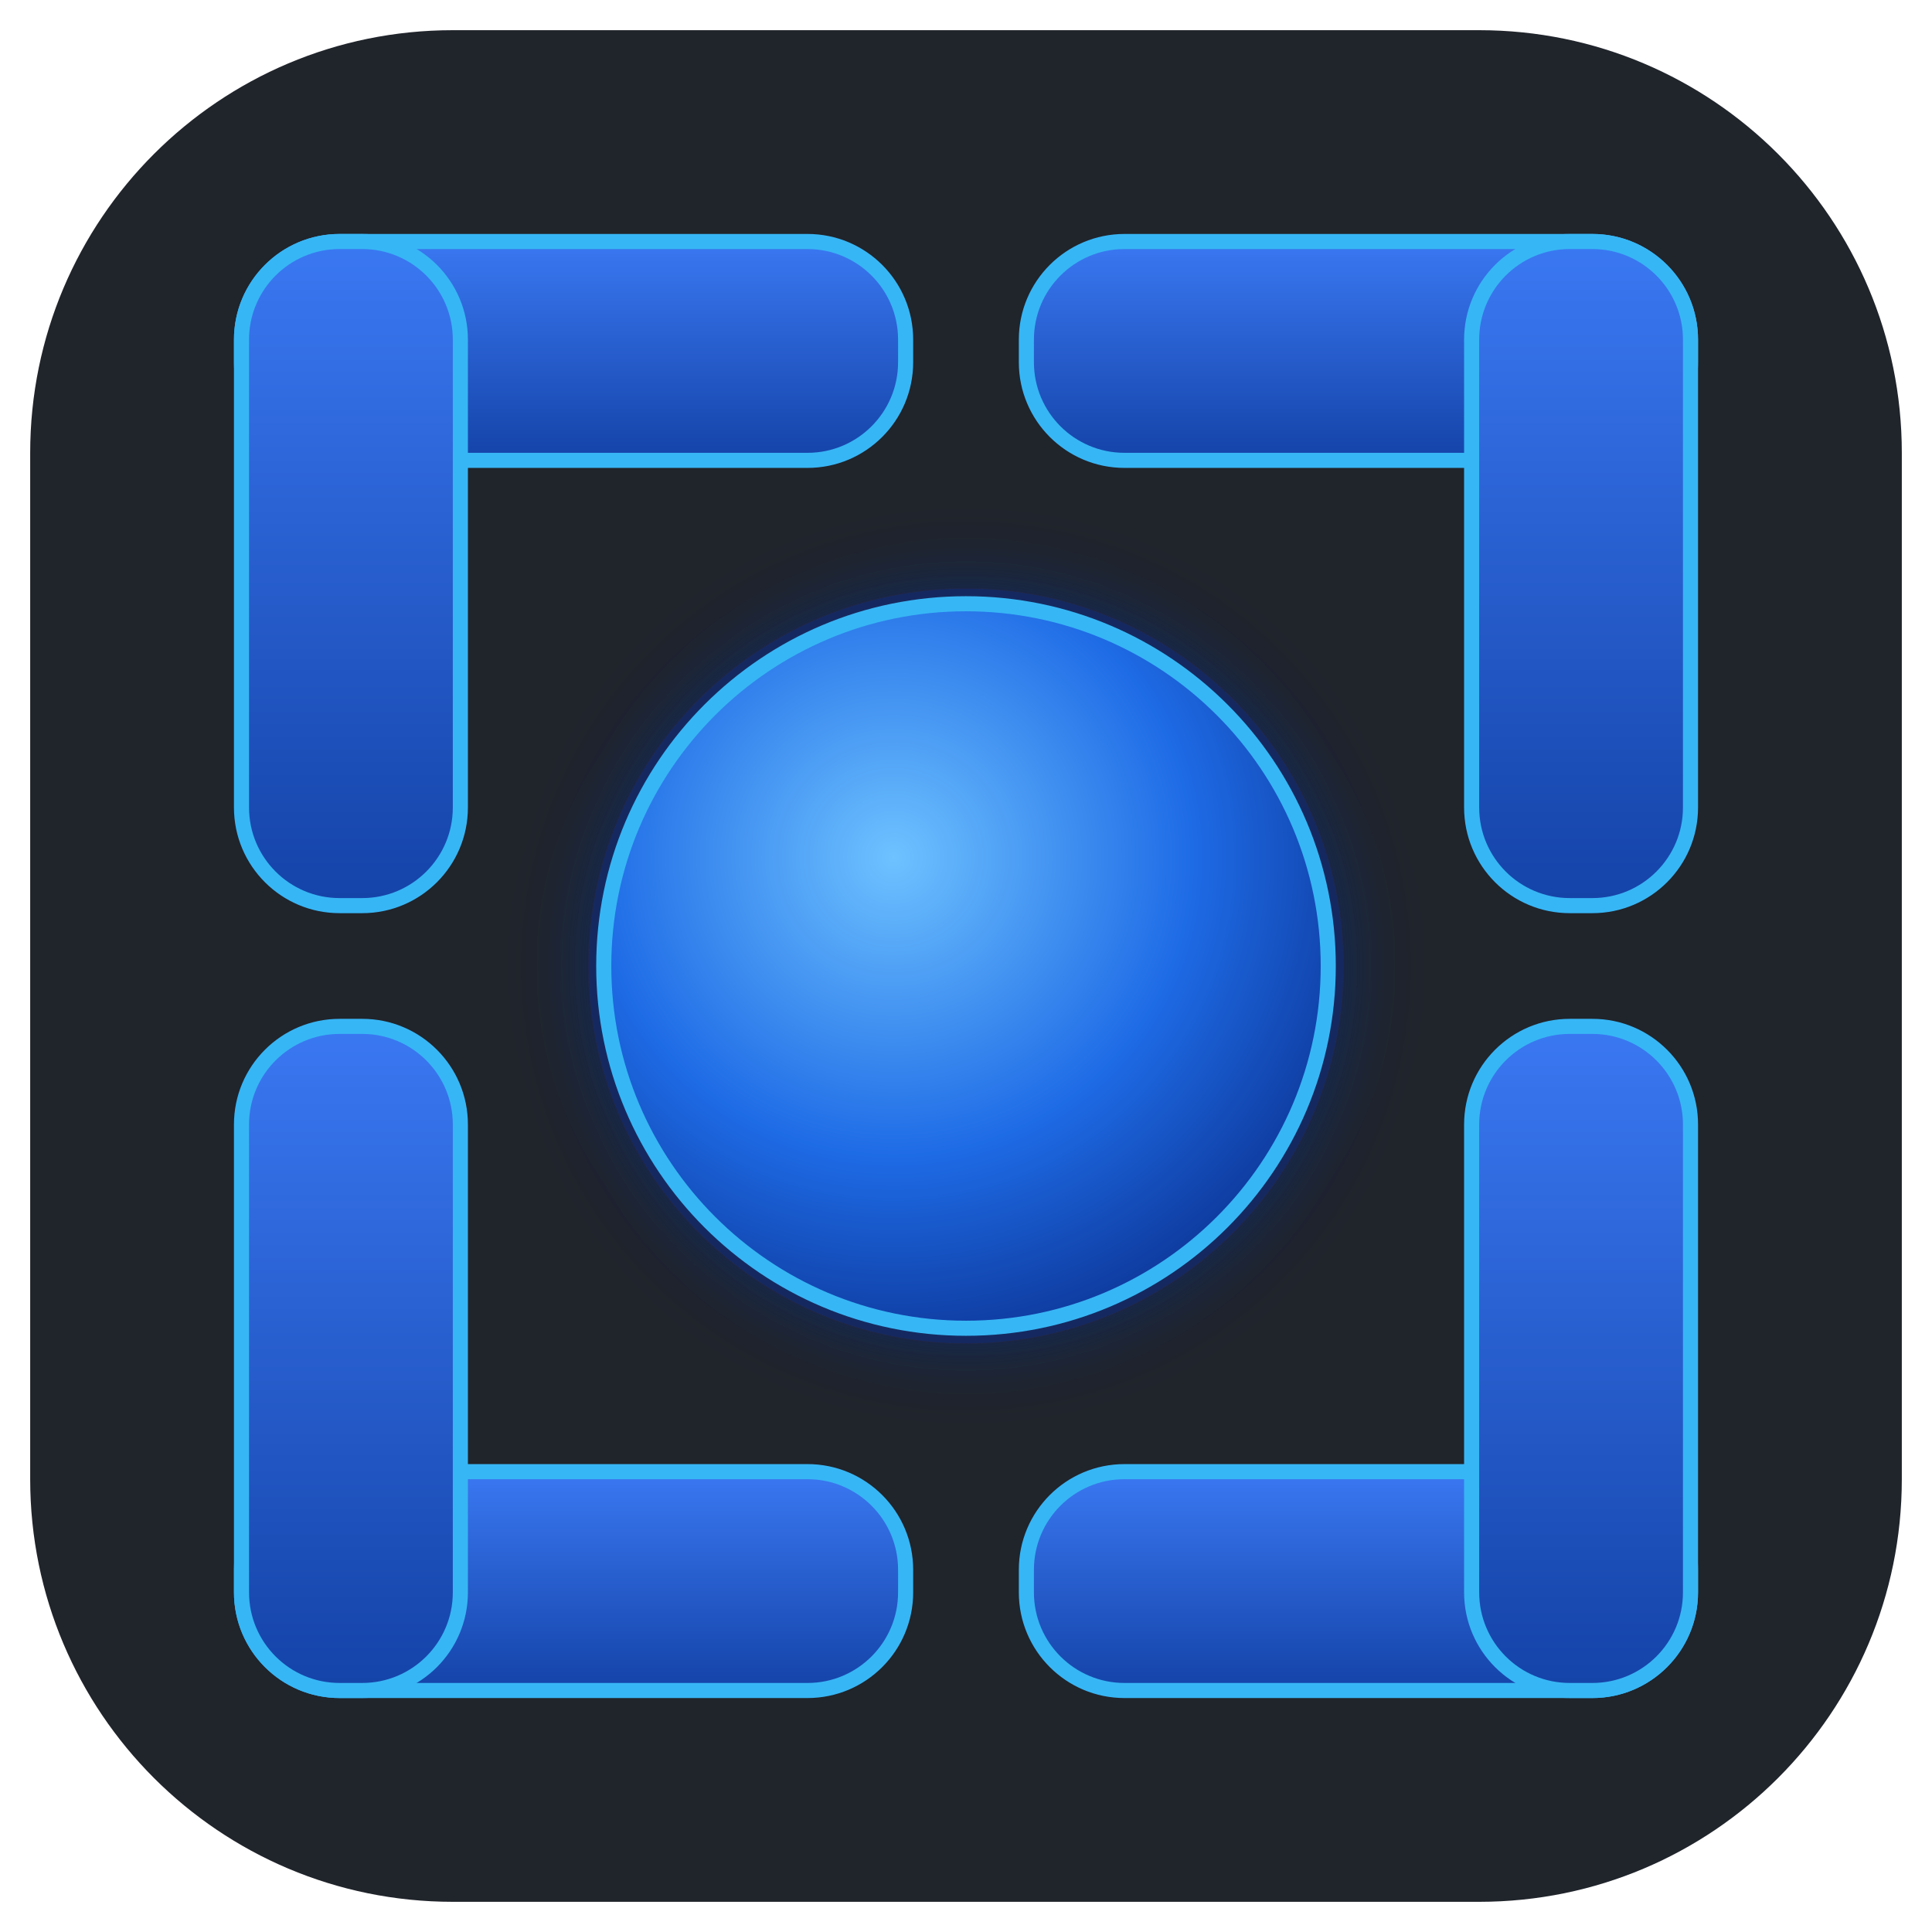
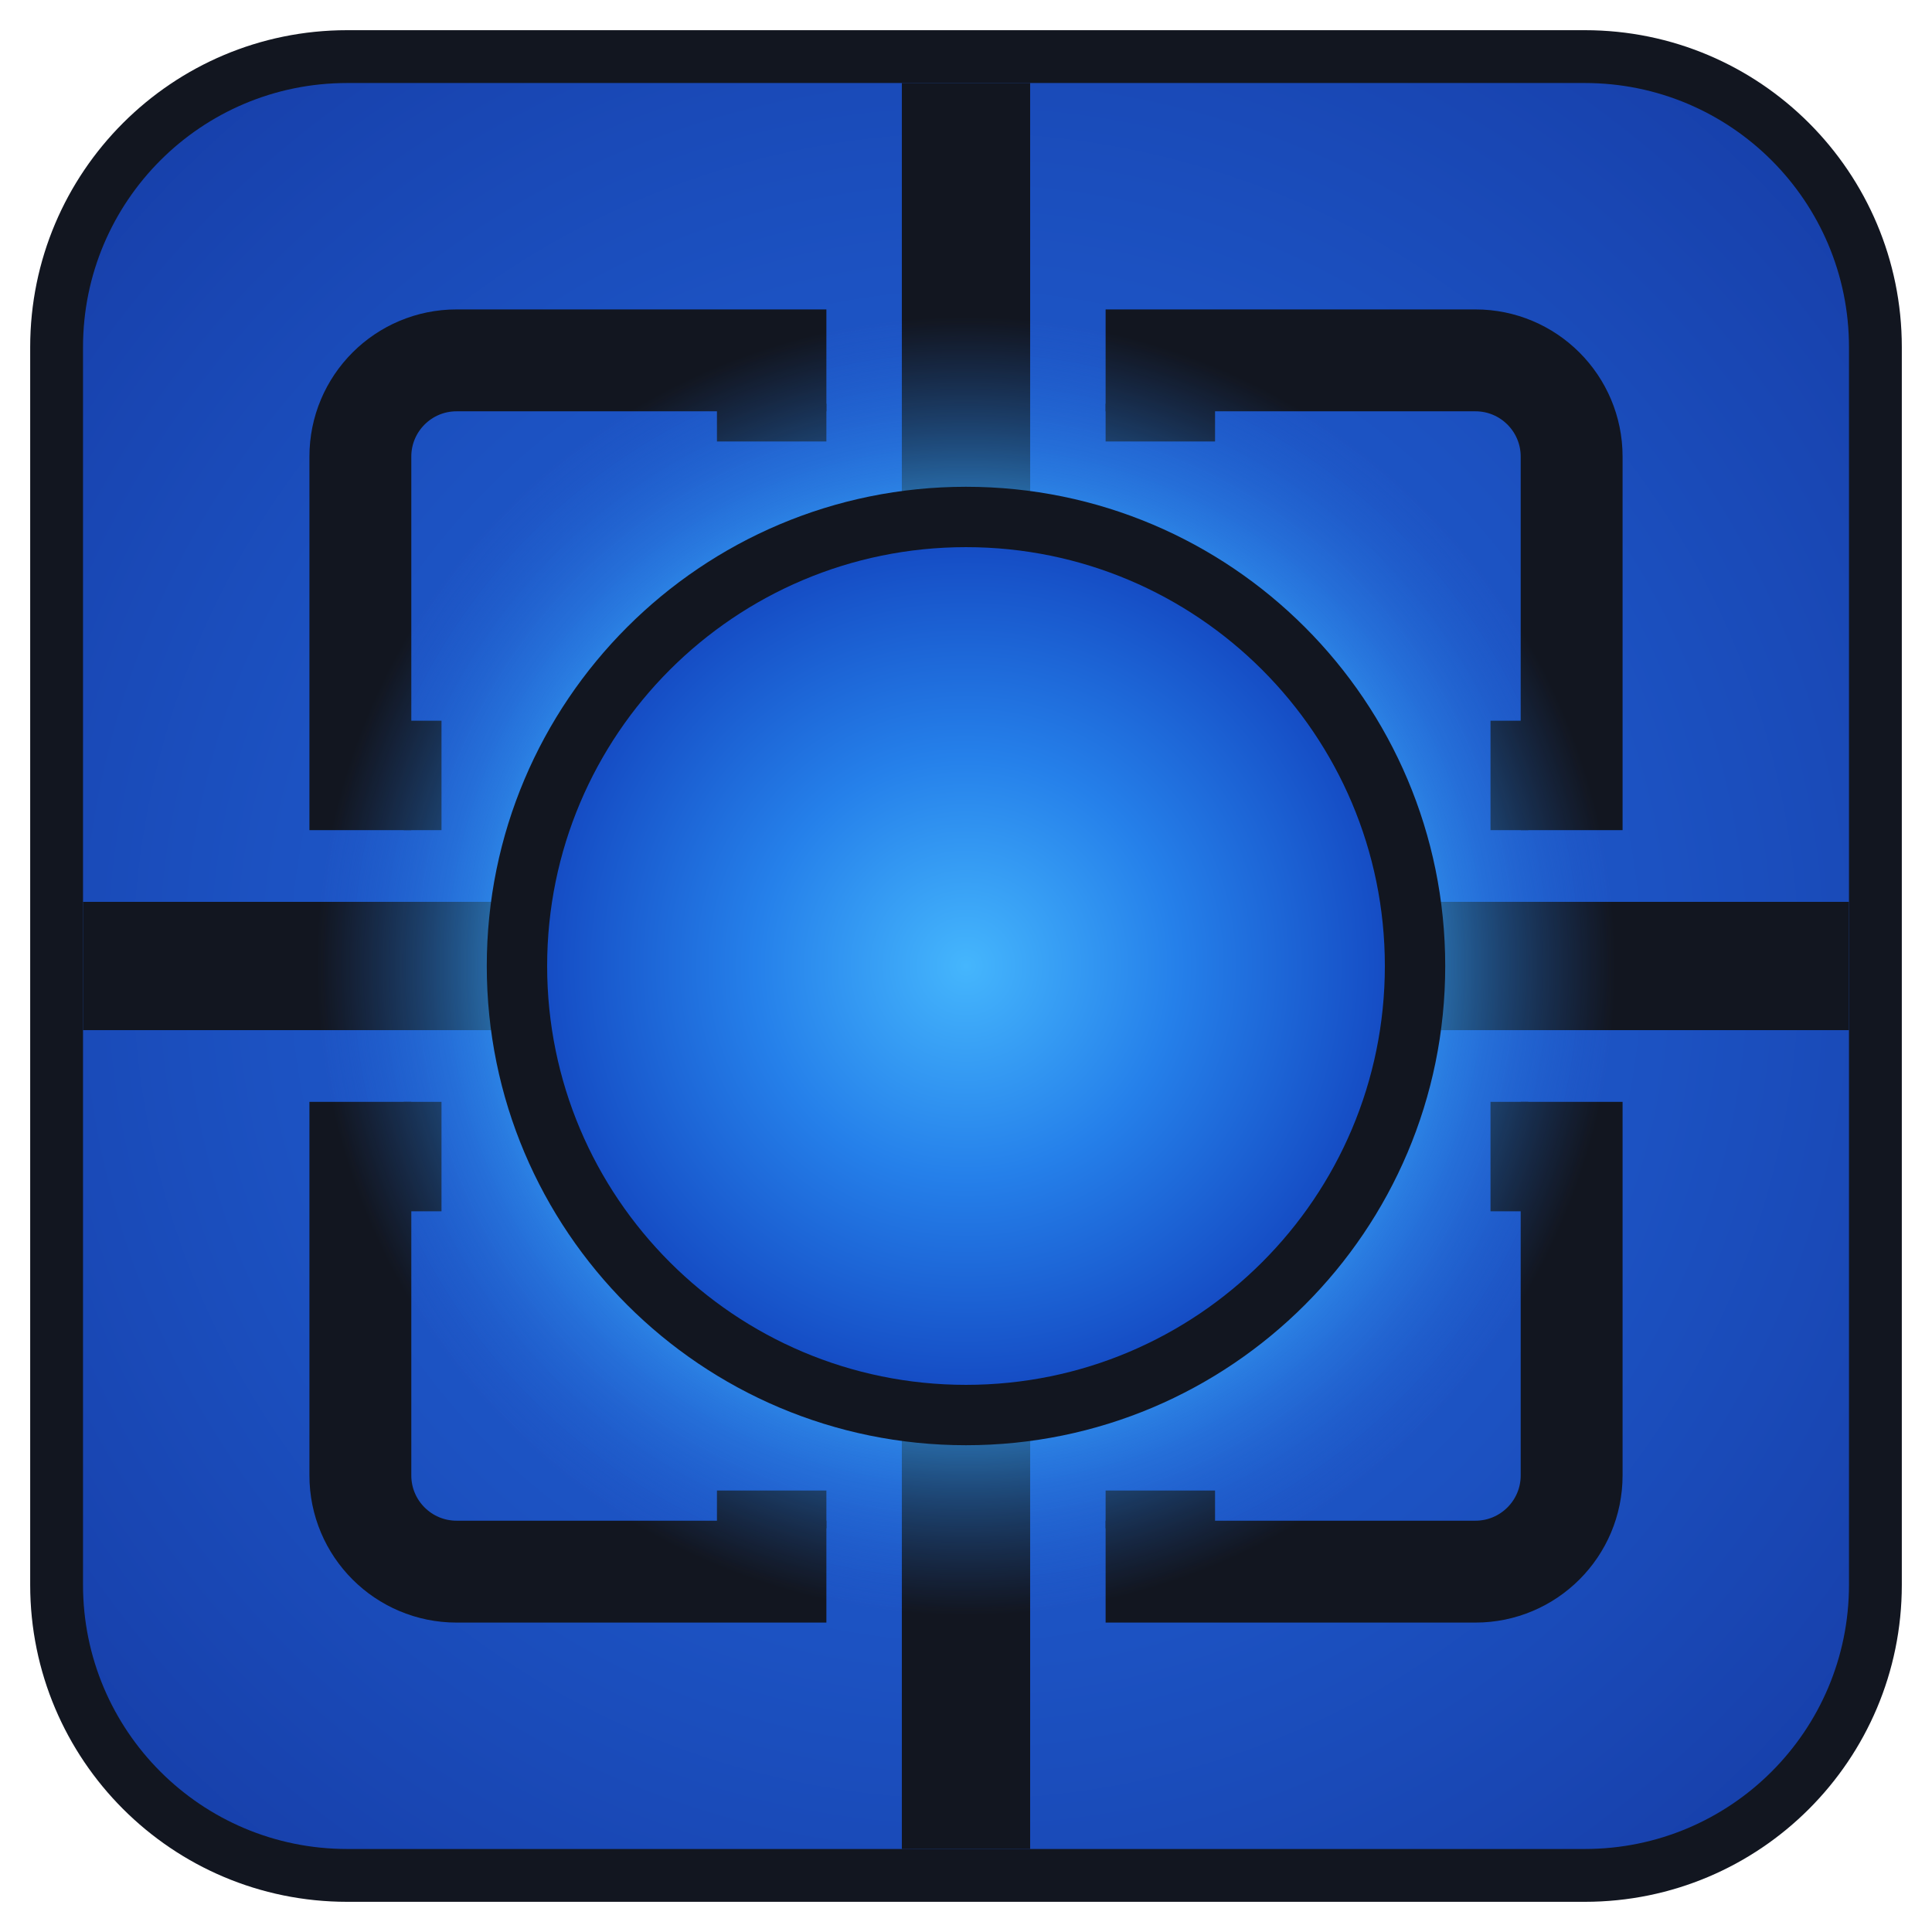
<svg xmlns="http://www.w3.org/2000/svg" width="512" height="512" viewBox="0 0 512 512" fill="none" role="img" aria-label="FirmiCore">
  <defs>
-     <linearGradient id="fc-bracket" x1="0" y1="0" x2="0" y2="1">
-       <stop offset="0" stop-color="#3A78F2" />
-       <stop offset="1" stop-color="#1443A8" />
-     </linearGradient>
-     <radialGradient id="fc-core" cx="0.4" cy="0.35" r="0.75">
-       <stop offset="0" stop-color="#6EC2FF" />
-       <stop offset="0.55" stop-color="#1E6BE6" />
-       <stop offset="1" stop-color="#0A2E8C" />
+     <radialGradient id="fc-plate" cx="0.5" cy="0.5" r="0.72">
+       <stop offset="0" stop-color="#2468D8" />
+       <stop offset="0.55" stop-color="#1C52C2" />
+       <stop offset="1" stop-color="#163CA6" />
    </radialGradient>
-     <filter id="fc-glow" x="-50%" y="-50%" width="200%" height="200%">
-       <feGaussianBlur stdDeviation="10" result="b" />
-       <feMerge>
-         <feMergeNode in="b" />
-         <feMergeNode in="SourceGraphic" />
-       </feMerge>
-     </filter>
+     <radialGradient id="fc-glow" cx="0.5" cy="0.5" r="0.5">
+       <stop offset="0.6" stop-color="#3FB4FF" stop-opacity="0.95" />
+       <stop offset="0.8" stop-color="#2F8FF0" stop-opacity="0.45" />
+       <stop offset="1" stop-color="#2468D8" stop-opacity="0" />
+     </radialGradient>
+     <radialGradient id="fc-core" cx="0.5" cy="0.5" r="0.5">
+       <stop offset="0" stop-color="#45B6FD" />
+       <stop offset="0.5" stop-color="#2580EA" />
+       <stop offset="1" stop-color="#154CC4" />
+     </radialGradient>
+     <clipPath id="fc-clip">
+       <rect x="22" y="22" width="468" height="468" rx="70" />
+     </clipPath>
+     <g id="fc-bracket">
+       <path d="M219 95.5H121A25.5 25.5 0 0 0 95.5 121V220" stroke="#121620" stroke-width="27" />
+       <rect x="190" y="107" width="29" height="10" fill="#121620" />
+       <rect x="107" y="191" width="10" height="29" fill="#121620" />
+     </g>
  </defs>
-   <rect x="8" y="8" width="496" height="496" rx="112" fill="#20242B" />
-   <g fill="url(#fc-bracket)" stroke="#37B6F5" stroke-width="4">
-     <rect x="64" y="64" width="176" height="58" rx="26" />
-     <rect x="64" y="64" width="58" height="176" rx="26" />
-     <rect x="272" y="64" width="176" height="58" rx="26" />
-     <rect x="390" y="64" width="58" height="176" rx="26" />
-     <rect x="64" y="390" width="176" height="58" rx="26" />
-     <rect x="64" y="272" width="58" height="176" rx="26" />
-     <rect x="272" y="390" width="176" height="58" rx="26" />
-     <rect x="390" y="272" width="58" height="176" rx="26" />
+   <rect x="8" y="8" width="496" height="496" rx="84" fill="#121620" />
+   <rect x="22" y="22" width="468" height="468" rx="70" fill="url(#fc-plate)" />
+   <g clip-path="url(#fc-clip)">
+     <rect x="239" y="8" width="34" height="496" fill="#121620" />
+     <rect x="8" y="239" width="496" height="34" fill="#121620" />
+     <use href="#fc-bracket" />
+     <use href="#fc-bracket" transform="translate(512 0) scale(-1 1)" />
+     <use href="#fc-bracket" transform="translate(0 512) scale(1 -1)" />
+     <use href="#fc-bracket" transform="translate(512 512) scale(-1 -1)" />
+     <circle cx="256" cy="256" r="172" fill="url(#fc-glow)" />
  </g>
-   <circle cx="256" cy="256" r="100" fill="#0A2E8C" opacity="0.55" filter="url(#fc-glow)" />
-   <circle cx="256" cy="256" r="96" fill="url(#fc-core)" stroke="#37B6F5" stroke-width="4" />
+   <circle cx="256" cy="256" r="127" fill="#121620" />
+   <circle cx="256" cy="256" r="111" fill="url(#fc-core)" />
</svg>
